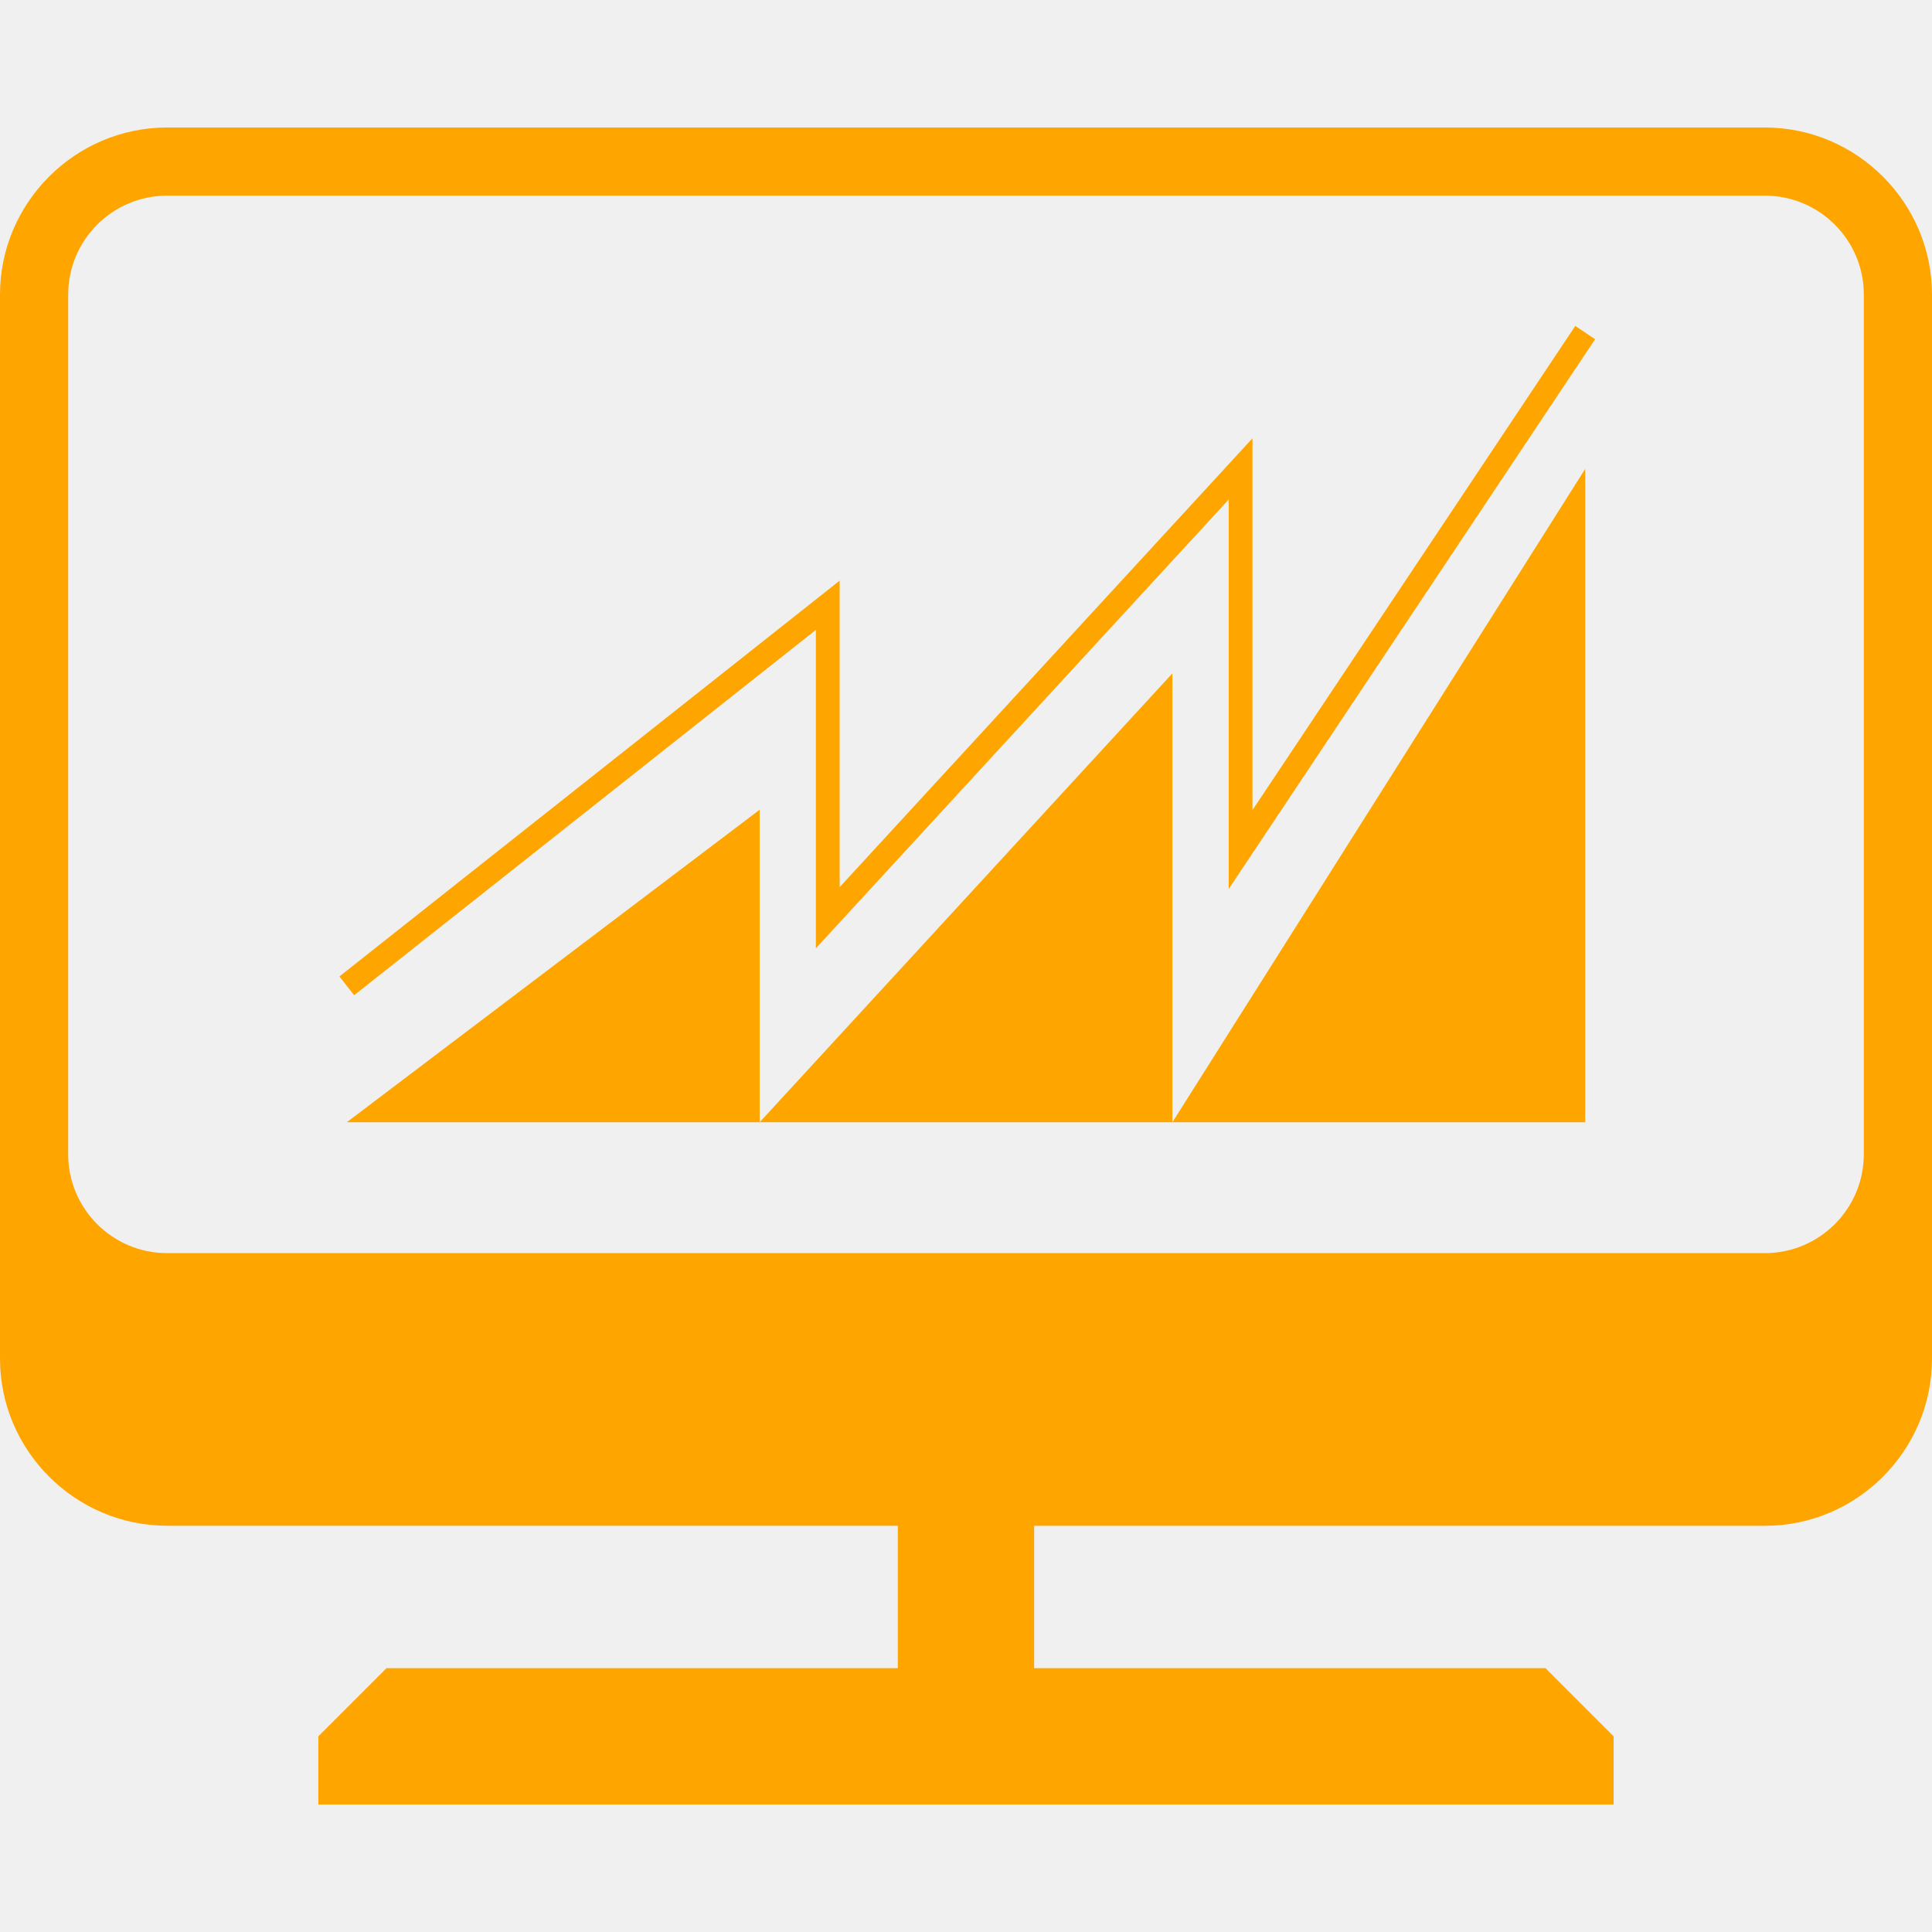
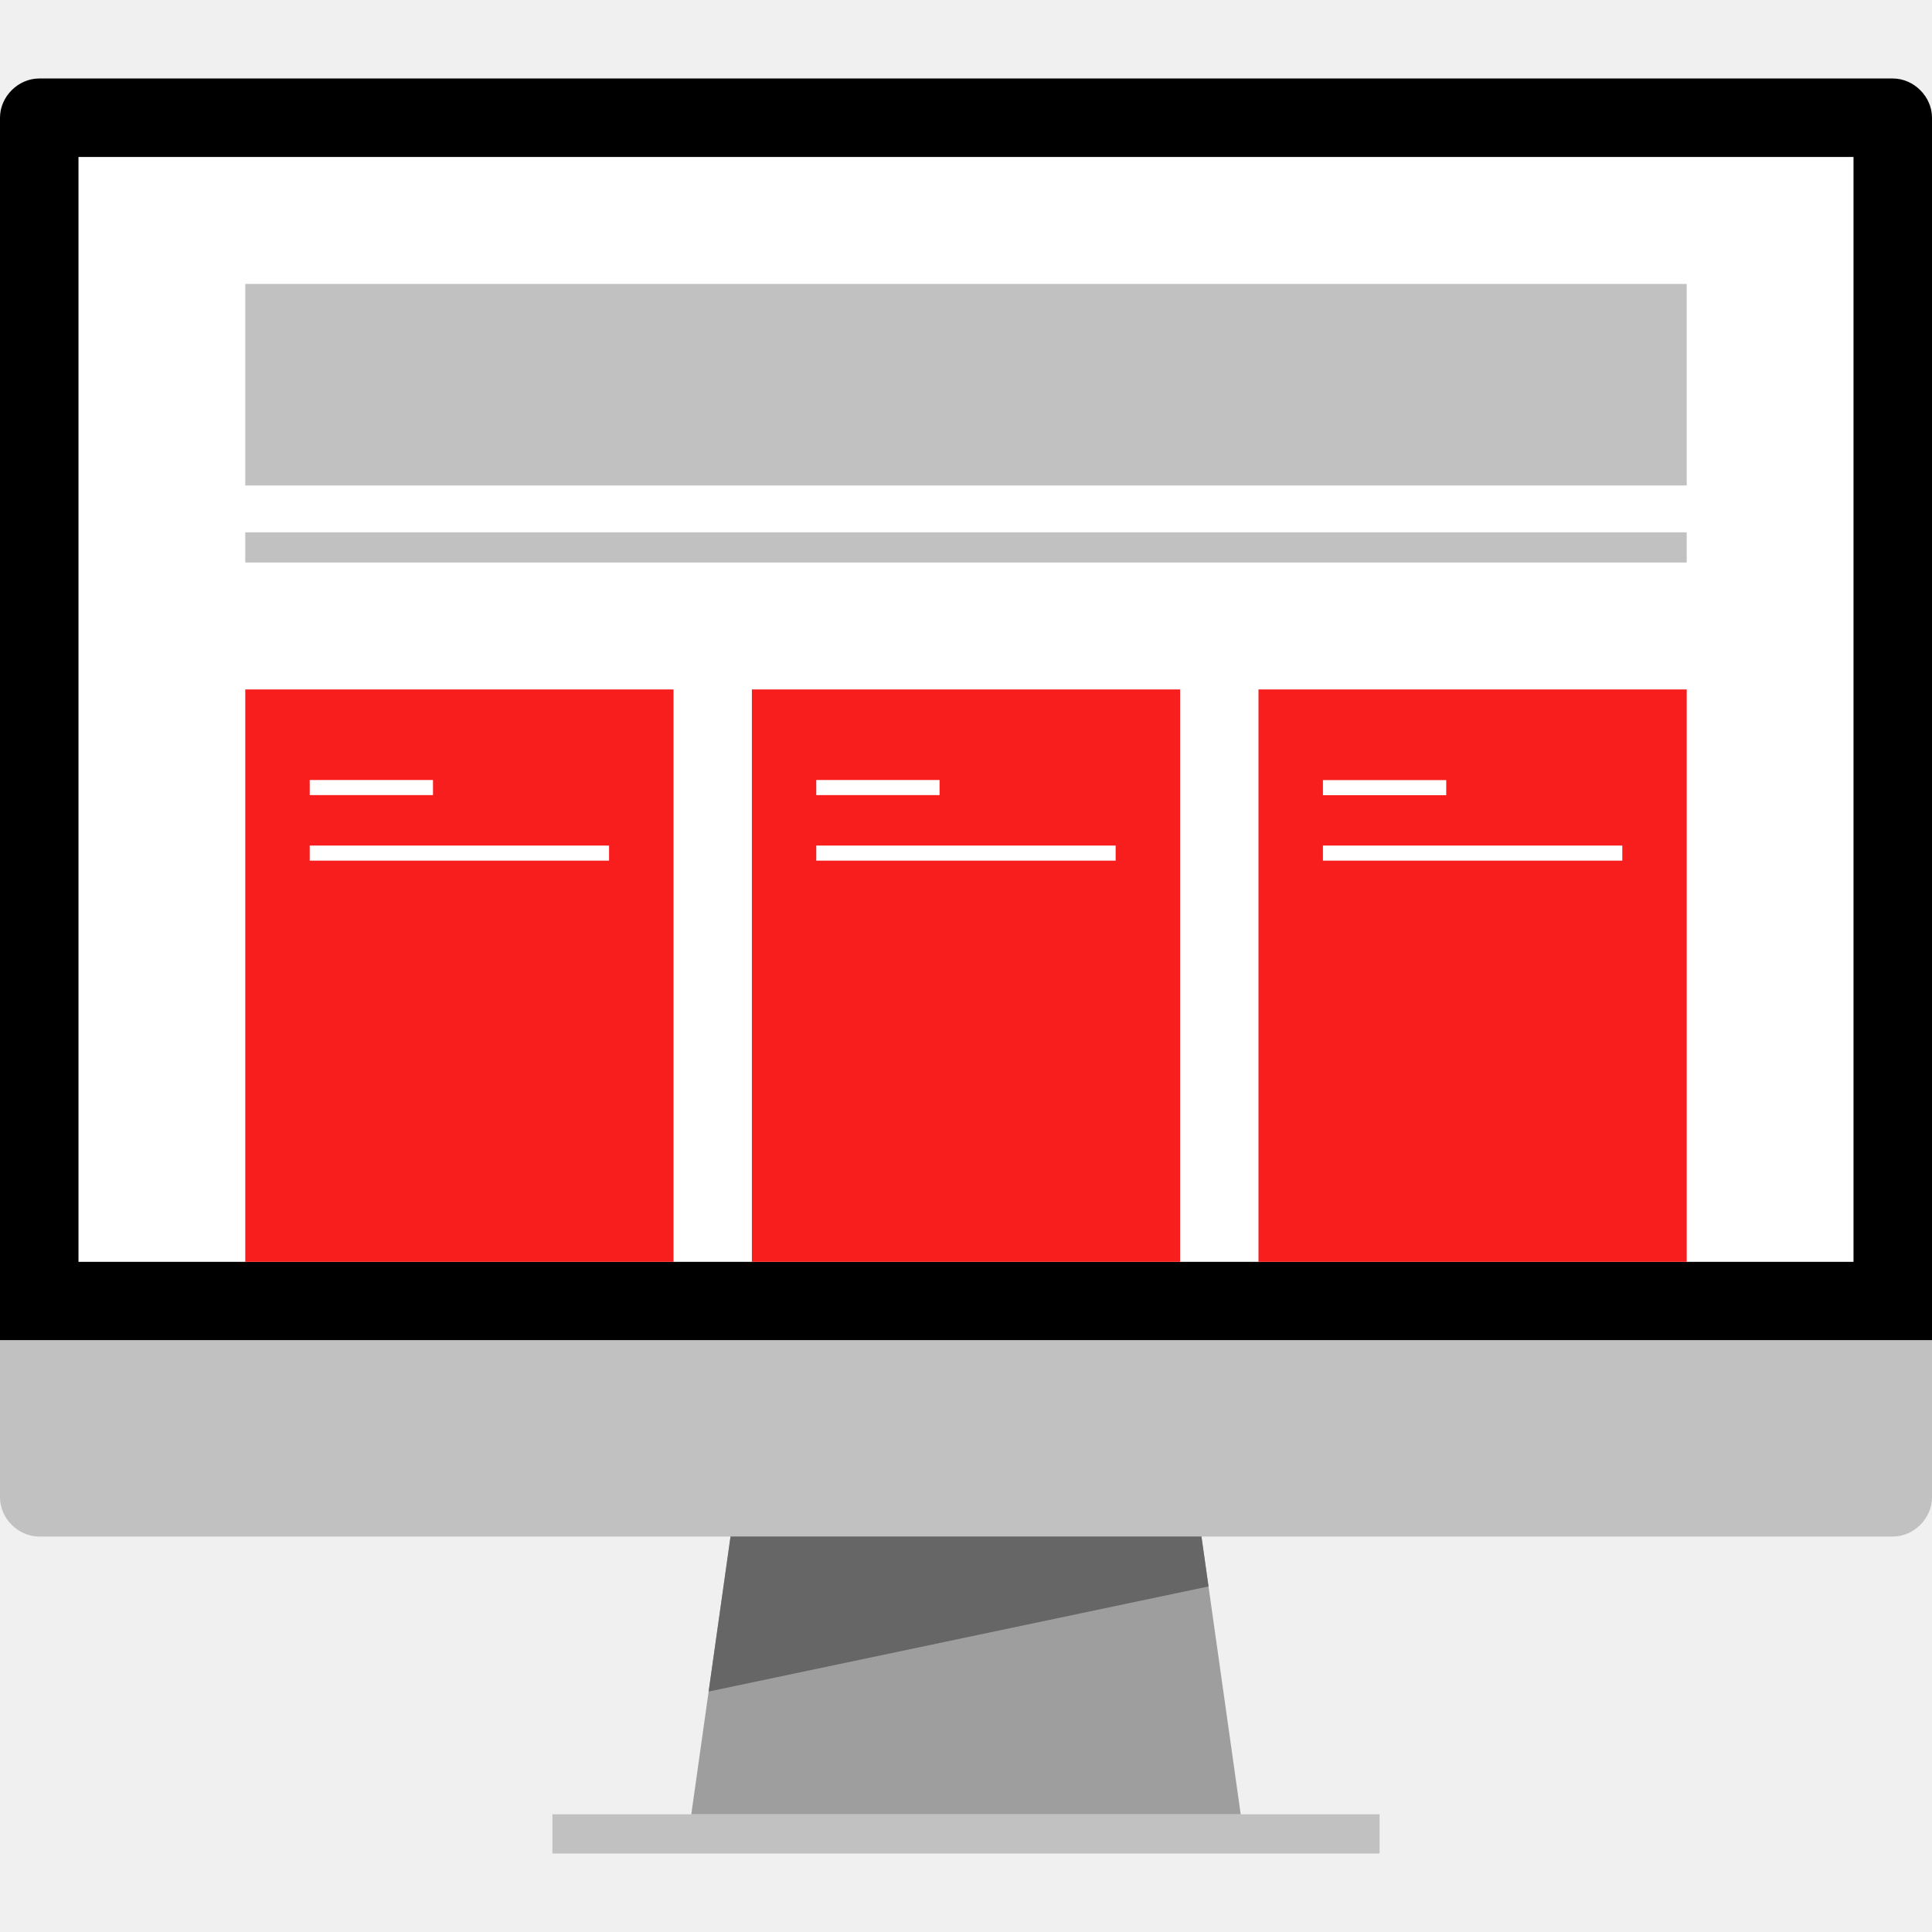
- <svg xmlns="http://www.w3.org/2000/svg" version="1.1" id="Capa_1" x="0px" y="0px" width="512px" height="512px" viewBox="0 0 176.708 176.707" style="enable-background:new 0 0 176.708 176.707;" xml:space="preserve">
+ <svg xmlns="http://www.w3.org/2000/svg" version="1.1" id="Capa_1" x="0px" y="0px" viewBox="0 0 512 512" style="enable-background:new 0 0 512 512;" xml:space="preserve">
+   <path d="M0,355.2v-324c0-5.6,4.8-10.4,10.4-10.4h491.2c5.6,0,10.4,4.8,10.4,10.4v324H0z" />
  <g>
-     <path d="M161.423,11.661H15.281C6.877,11.661,0,18.544,0,26.941v97.326c0,8.409,6.884,15.283,15.281,15.283h66.837v13.025H35.354   l-6.235,6.235v6.235h118.47v-6.235l-6.234-6.235H94.588v-13.019h66.835c8.415,0,15.284-6.881,15.284-15.284V26.941   C176.708,18.544,169.838,11.661,161.423,11.661z M170.472,105.567c0,4.993-4.056,9.049-9.049,9.049H15.281   c-4.993,0-9.045-4.056-9.045-9.049V26.941c0-4.987,4.052-9.045,9.045-9.045h146.143c4.993,0,9.049,4.058,9.049,9.045V105.567z" fill="#ffa500" />
-     <polygon points="69.48,102.645 31.718,102.645 69.48,74.062  " fill="#ffa500" />
-     <polygon points="107.23,102.645 69.48,102.645 107.23,61.592  " fill="#ffa500" />
-     <polygon points="144.989,102.645 107.23,102.645 144.989,42.886  " fill="#ffa500" />
-     <g>
-       <polygon points="32.391,91.027 31.045,89.31 76.799,53.106 76.799,81.138 114.555,40.091 114.555,74.093 144.082,29.81     145.896,31.027 112.381,81.309 112.381,45.687 74.623,86.734 74.623,57.612   " fill="#ffa500" />
-     </g>
+     <path style="fill:#C1C1C1;" d="M512,355.2v41.6c0,5.6-4.8,10.4-10.4,10.4H10.4c-5.6,0-10.4-4.8-10.4-10.4v-41.6H512z" />
+     <rect x="146.4" y="480.8" style="fill:#C1C1C1;" width="219.2" height="10.4" />
+   </g>
+   <polygon style="fill:#9E9E9E;" points="328.8,480.8 183.2,480.8 193.6,407.2 318.4,407.2 " />
+   <rect x="20.8" y="41.6" style="fill:#FFFFFF;" width="470.4" height="292.8" />
+   <polygon style="fill:#666666;" points="318.4,407.2 193.6,407.2 187.792,448.28 320.272,420.424 " />
+   <g>
+     <rect x="65" y="75.248" style="fill:#C1C1C1;" width="382" height="53.408" />
+     <rect x="65" y="141.072" style="fill:#C1C1C1;" width="382" height="8" />
+   </g>
+   <g>
+     <rect x="333.512" y="182.712" style="fill:#F91E1E;" width="113.488" height="151.688" />
+     <rect x="199.256" y="182.712" style="fill:#F91E1E;" width="113.488" height="151.688" />
+     <rect x="65" y="182.712" style="fill:#F91E1E;" width="113.488" height="151.688" />
+   </g>
+   <g>
+     <rect x="82.08" y="206.712" style="fill:#FFFFFF;" width="32.664" height="4" />
+     <rect x="82.08" y="224.08" style="fill:#FFFFFF;" width="79.328" height="4" />
+     <rect x="216.32" y="206.712" style="fill:#FFFFFF;" width="32.672" height="4" />
+     <rect x="216.32" y="224.08" style="fill:#FFFFFF;" width="79.336" height="4" />
+     <rect x="350.592" y="206.736" style="fill:#FFFFFF;" width="32.672" height="4" />
+     <rect x="350.592" y="224.08" style="fill:#FFFFFF;" width="79.336" height="4" />
  </g>
  <g>
</g>
  <g>
</g>
  <g>
</g>
  <g>
</g>
  <g>
</g>
  <g>
</g>
  <g>
</g>
  <g>
</g>
  <g>
</g>
  <g>
</g>
  <g>
</g>
  <g>
</g>
  <g>
</g>
  <g>
</g>
  <g>
</g>
</svg>
